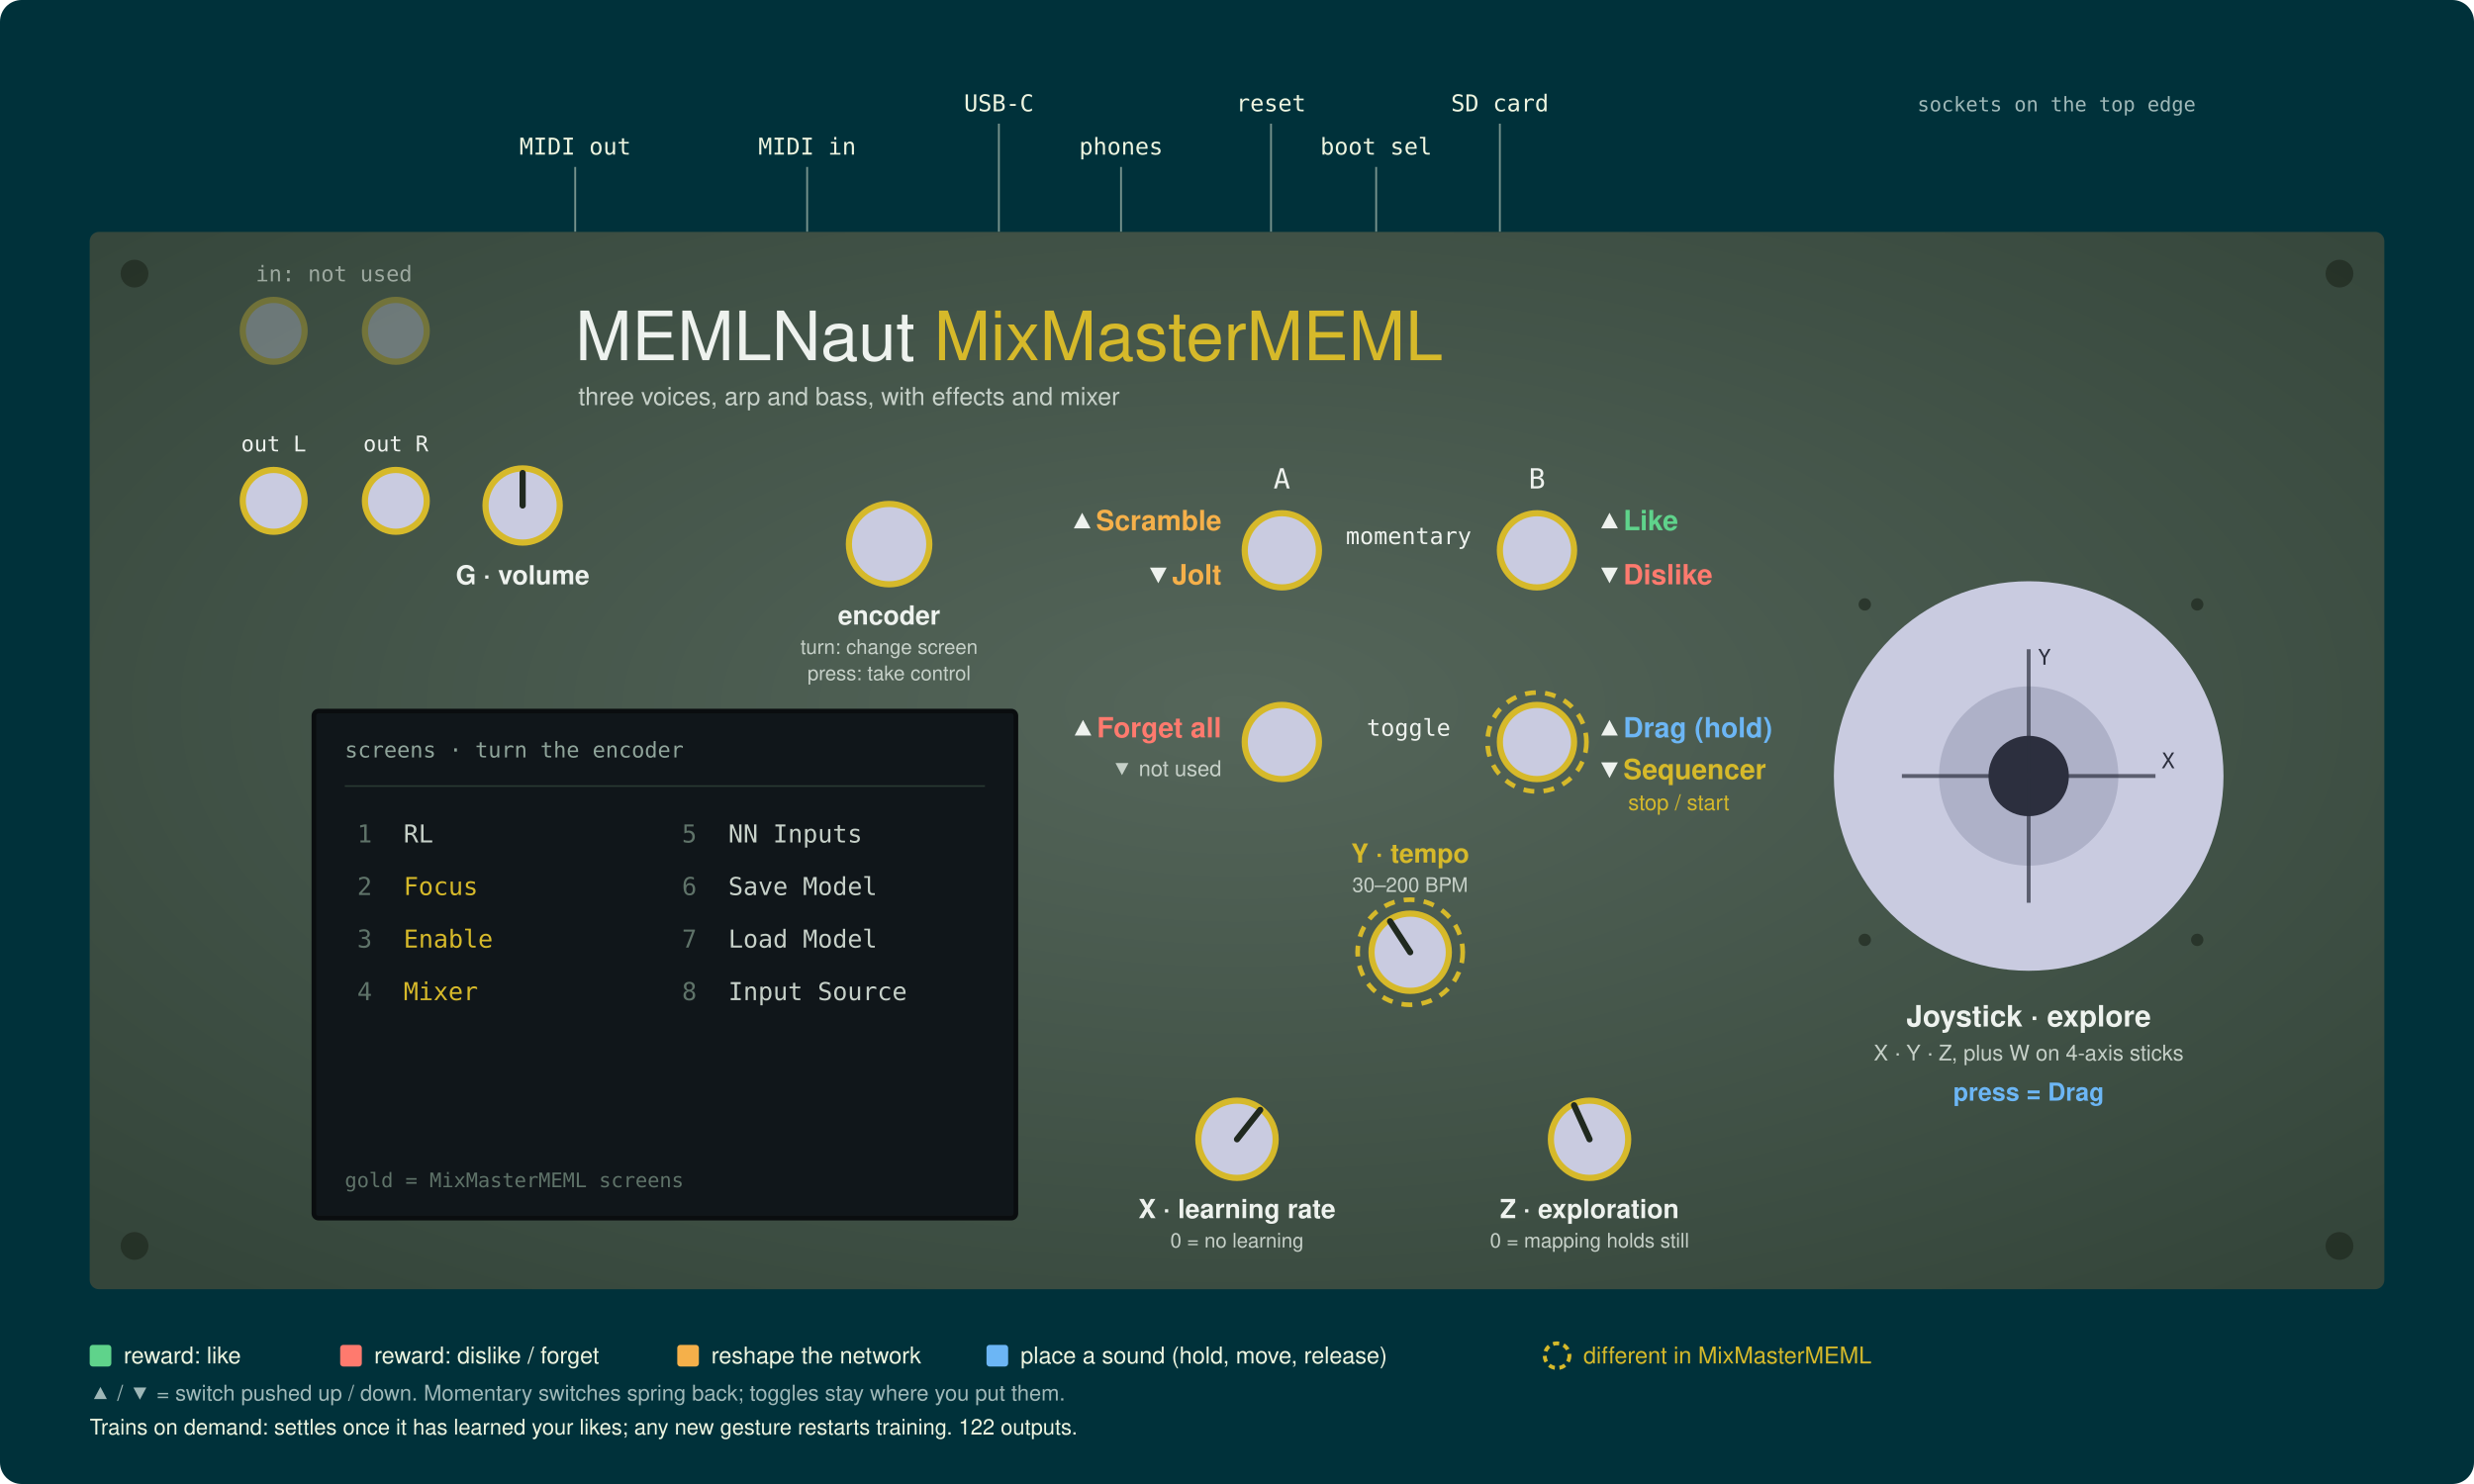
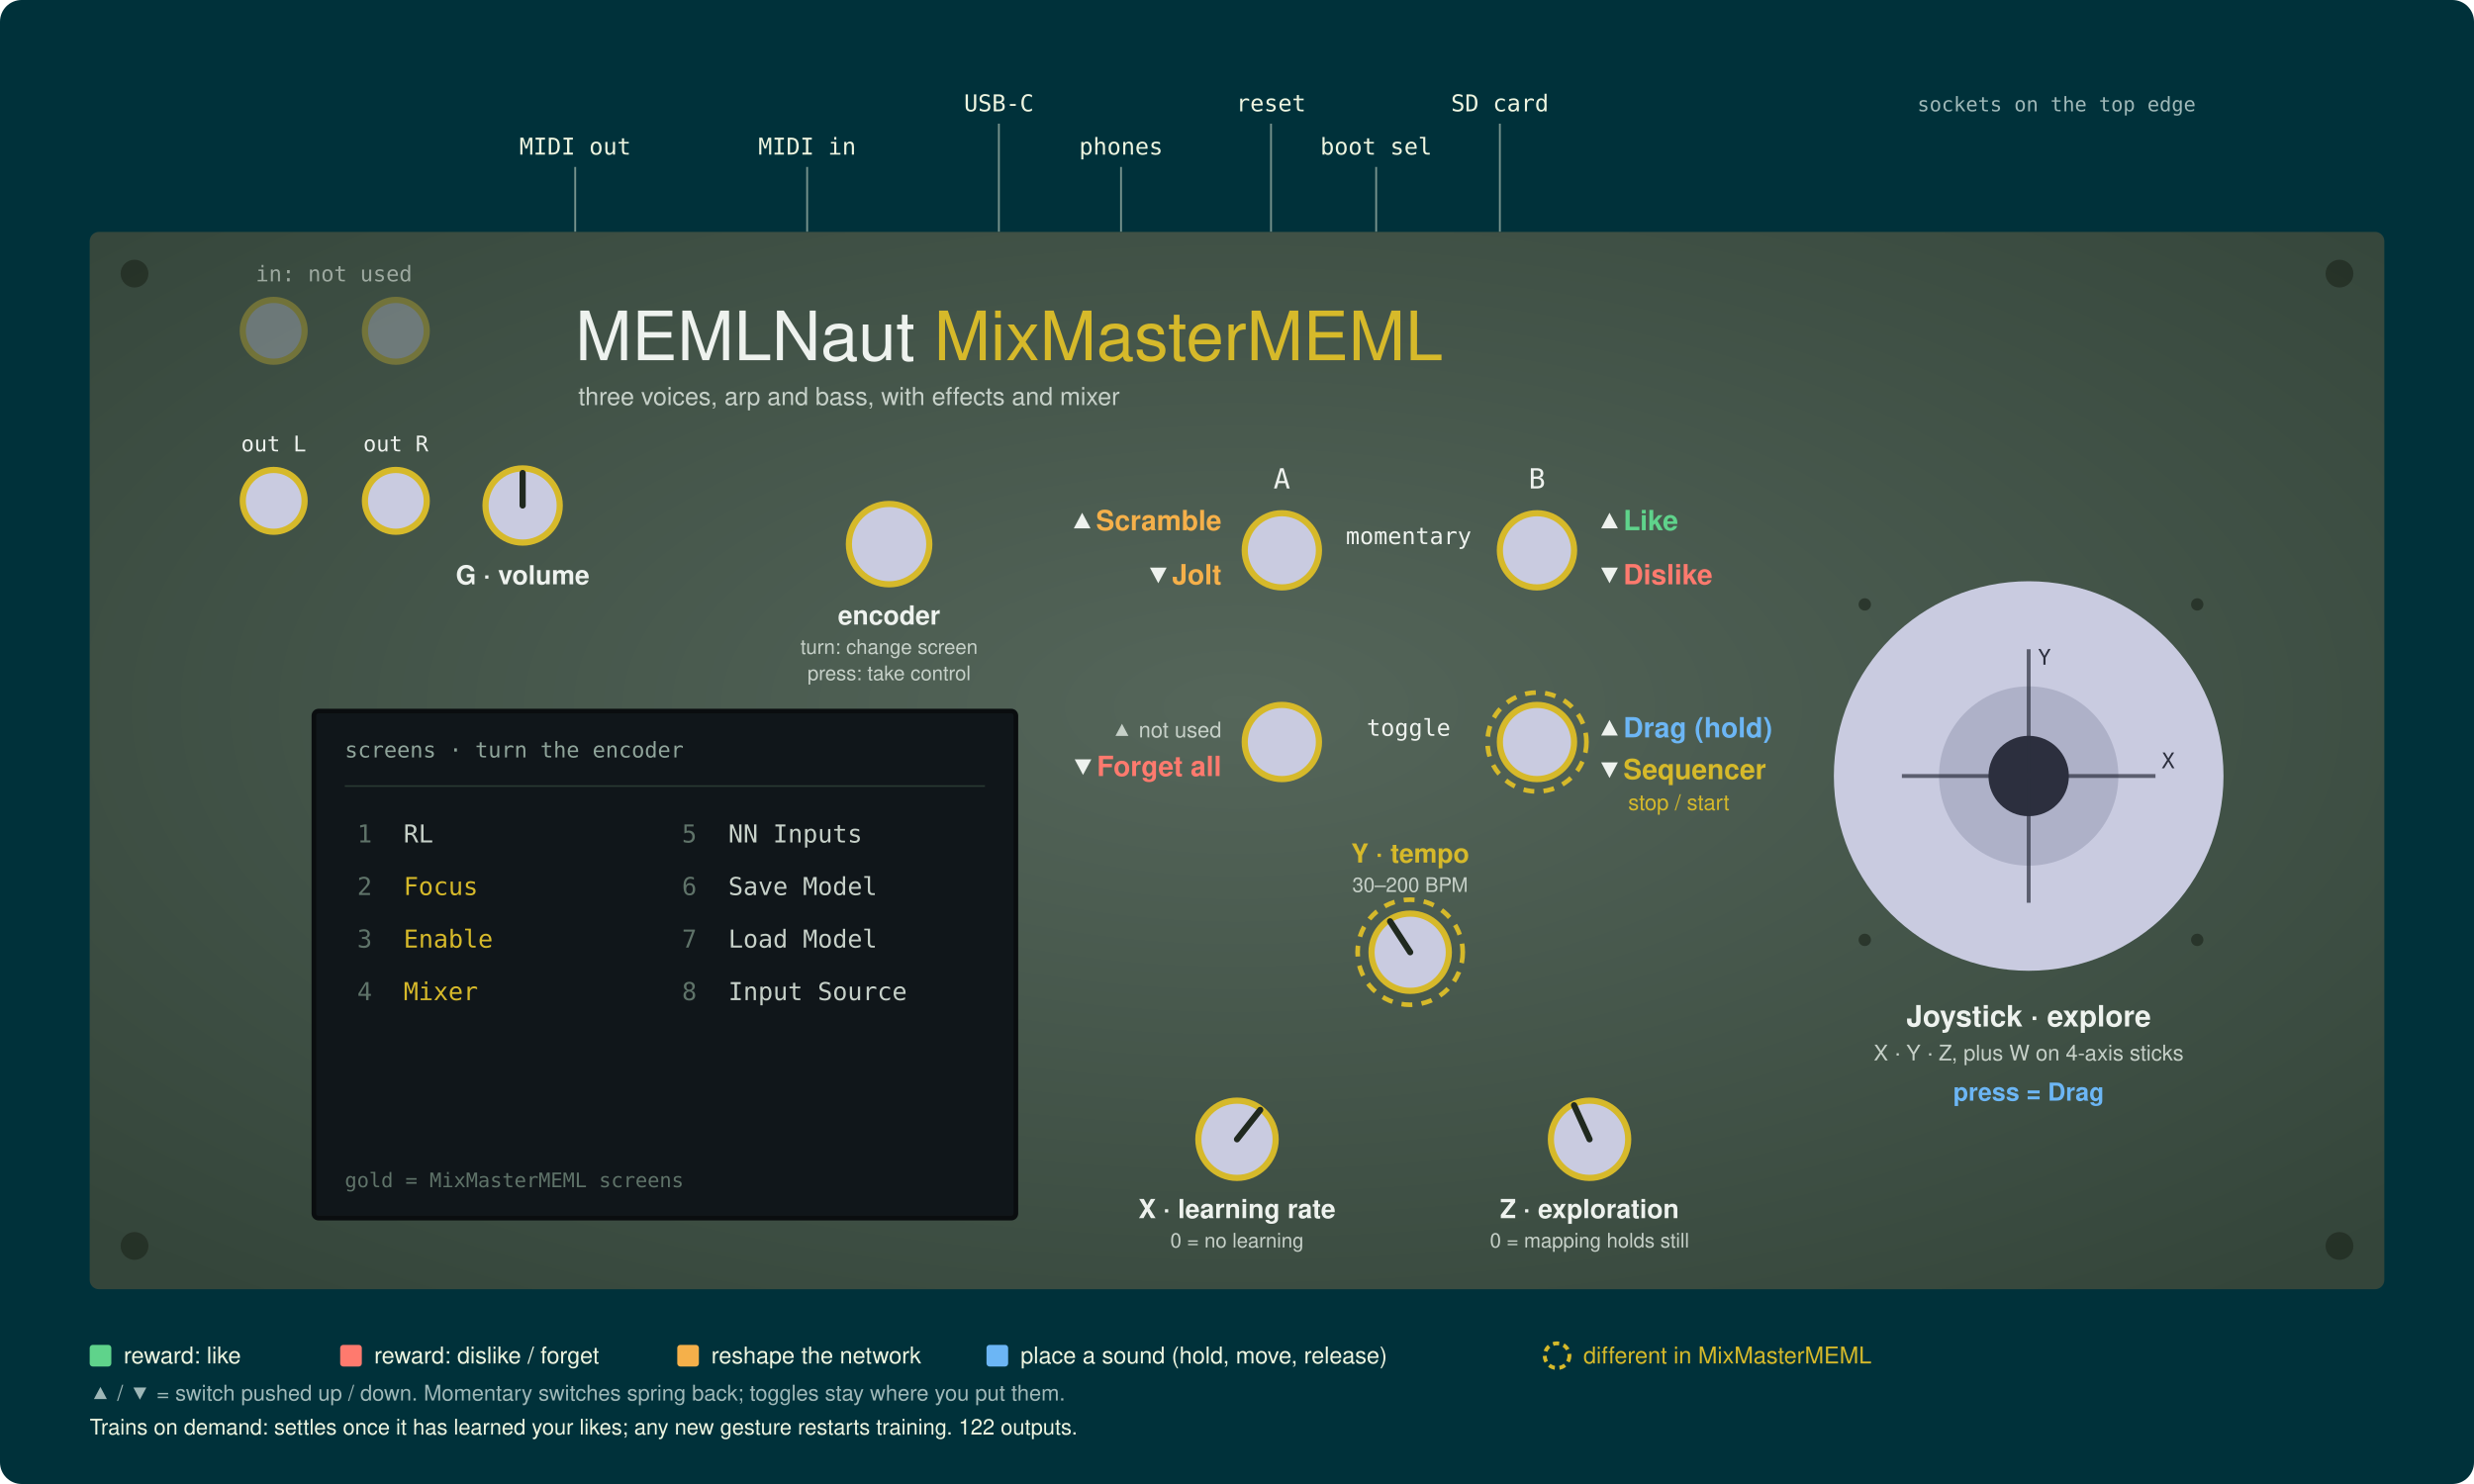
- <svg xmlns="http://www.w3.org/2000/svg" width="1600" height="960" viewBox="0 0 1600 960" role="img" aria-label="MEMLNaut front panel with the MixMasterMEML controls. Momentary switch A (left): up scrambles the network, down jolts it. Momentary B (right): up likes the current sound, down dislikes it. Toggle A (left) up forgets the memory; toggle B (right) up drags a sound to a new place, down stops or restarts the sequencer. Knob X sets the learning rate, knob Y sets the tempo (30–200 BPM), Z the exploration. The joystick explores; pressing it also drags.  Screens: Focus, Enable, Mixer are added for this firmware.">
+ <svg xmlns="http://www.w3.org/2000/svg" width="1600" height="960" viewBox="0 0 1600 960" role="img" aria-label="MEMLNaut front panel with the MixMasterMEML controls. Momentary switch A (left): up scrambles the network, down jolts it. Momentary B (right): up likes the current sound, down dislikes it. Toggle A (left) down forgets the memory; toggle B (right) up drags a sound to a new place, down stops or restarts the sequencer. Knob X sets the learning rate, knob Y sets the tempo (30–200 BPM), Z the exploration. The joystick explores; pressing it also drags.  Screens: Focus, Enable, Mixer are added for this firmware.">
  <defs>
    <radialGradient id="pcb" cx="50%" cy="45%" r="70%">
      <stop offset="0" stop-color="#55665a" />
      <stop offset="1" stop-color="#34453a" />
    </radialGradient>
  </defs>
  <rect width="1600" height="960" rx="14" fill="#00313a" />
  <g font-family="Menlo, Consolas, monospace" font-size="15" fill="#eef5e0" text-anchor="middle">
    <g stroke="#eef5e0" stroke-width="1.2" opacity=".5">
      <line x1="372" y1="108" x2="372" y2="150" />
      <line x1="522" y1="108" x2="522" y2="150" />
      <line x1="646" y1="80" x2="646" y2="150" />
      <line x1="725" y1="108" x2="725" y2="150" />
      <line x1="822" y1="80" x2="822" y2="150" />
      <line x1="890" y1="108" x2="890" y2="150" />
      <line x1="970" y1="80" x2="970" y2="150" />
    </g>
    <text x="372" y="100">MIDI out</text>
    <text x="522" y="100">MIDI in</text>
    <text x="646" y="72">USB-C</text>
    <text x="725" y="100">phones</text>
    <text x="822" y="72">reset</text>
    <text x="890" y="100">boot sel</text>
    <text x="970" y="72">SD card</text>
    <text x="1240" y="72" text-anchor="start" fill="#9fb8b8" font-size="13">sockets on the top edge</text>
  </g>
  <rect x="58" y="150" width="1484" height="684" rx="6" fill="url(#pcb)" />
  <g fill="#20291f" opacity=".7">
    <circle cx="87" cy="177" r="9" />
    <circle cx="1513" cy="177" r="9" />
    <circle cx="87" cy="806" r="9" />
    <circle cx="1513" cy="806" r="9" />
  </g>
  <text x="372" y="233" font-family="Helvetica, Arial, sans-serif" font-size="44" fill="#eef2ee">MEMLNaut <tspan fill="#d6b92a">MixMasterMEML</tspan>
  </text>
  <text x="374" y="262" font-family="Helvetica, Arial, sans-serif" font-size="16" fill="#c6d0c8">three voices, arp and bass, with effects and mixer</text>
  <g fill="#c9cbe0" stroke="#d6b92a" stroke-width="4">
    <circle cx="177" cy="214" r="20" opacity=".35" />
    <circle cx="256" cy="214" r="20" opacity=".35" />
    <circle cx="177" cy="324" r="20" />
    <circle cx="256" cy="324" r="20" />
    <circle cx="338" cy="327" r="24" />
  </g>
  <line x1="338" y1="327" x2="338" y2="306" stroke="#20291f" stroke-width="4" stroke-linecap="round" />
  <g font-family="Menlo, Consolas, monospace" font-size="14" fill="#eef2ee" text-anchor="middle">
    <text x="216" y="182" fill="#c6d0c8" opacity=".7">in: not used</text>
    <text x="177" y="292">out L</text>
    <text x="256" y="292">out R</text>
  </g>
  <g font-family="Helvetica, Arial, sans-serif" fill="#eef2ee" text-anchor="middle">
    <text x="338" y="378" font-size="17" font-weight="bold">G · volume</text>
  </g>
  <circle cx="575" cy="352" r="26" fill="#c9cbe0" stroke="#d6b92a" stroke-width="4" />
  <g font-family="Helvetica, Arial, sans-serif" text-anchor="middle">
    <text x="575" y="404" font-size="17" font-weight="bold" fill="#eef2ee">encoder</text>
    <text x="575" y="423" font-size="13" fill="#c6d0c8">turn: change screen</text>
    <text x="575" y="440" font-size="13" fill="#c6d0c8">press: take control</text>
  </g>
  <rect x="203" y="460" width="454" height="328" rx="3" fill="#10161a" stroke="#0a0d0f" stroke-width="3" />
  <text x="223" y="490" font-family="Menlo, Consolas, monospace" font-size="14" fill="#8fa49a">screens · turn the encoder</text>
  <rect x="223" y="508" width="414" height="1" fill="#2a3a33" />
  <g font-family="Menlo, Consolas, monospace" font-size="16">
    <text x="231" y="545" fill="#5f7369"> 1</text>
    <text x="261" y="545" fill="#c6d0c8">RL</text>
    <text x="231" y="579" fill="#5f7369"> 2</text>
    <text x="261" y="579" fill="#d6b92a">Focus</text>
    <text x="231" y="613" fill="#5f7369"> 3</text>
    <text x="261" y="613" fill="#d6b92a">Enable</text>
    <text x="231" y="647" fill="#5f7369"> 4</text>
    <text x="261" y="647" fill="#d6b92a">Mixer</text>
    <text x="441" y="545" fill="#5f7369"> 5</text>
    <text x="471" y="545" fill="#c6d0c8">NN Inputs</text>
    <text x="441" y="579" fill="#5f7369"> 6</text>
    <text x="471" y="579" fill="#c6d0c8">Save Model</text>
    <text x="441" y="613" fill="#5f7369"> 7</text>
    <text x="471" y="613" fill="#c6d0c8">Load Model</text>
    <text x="441" y="647" fill="#5f7369"> 8</text>
    <text x="471" y="647" fill="#c6d0c8">Input Source</text>
  </g>
  <text x="223" y="768" font-family="Menlo, Consolas, monospace" font-size="13" fill="#5f7369">gold = MixMasterMEML screens</text>
  <g fill="#c9cbe0" stroke="#d6b92a" stroke-width="4">
    <circle cx="829" cy="356" r="24" />
    <circle cx="994" cy="356" r="24" />
    <circle cx="829" cy="480" r="24" />
    <circle cx="994" cy="480" r="24" />
  </g>
  <g font-family="Menlo, Consolas, monospace" font-size="15" fill="#eef2ee" text-anchor="middle">
    <text x="911" y="352">momentary</text>
    <text x="911" y="476">toggle</text>
    <text x="829" y="316" font-size="18">A</text>
    <text x="994" y="316" font-size="18">B</text>
  </g>
  <g font-family="Helvetica, Arial, sans-serif" font-size="18" font-weight="bold" text-anchor="end">
    <text x="790" y="343" fill="#f5b04a">
      <tspan fill="#eef2ee">▲ </tspan>Scramble</text>
    <text x="790" y="378" fill="#f5b04a">
      <tspan fill="#eef2ee">▼ </tspan>Jolt</text>
-     <text x="790" y="477" fill="#ff7a6e">
-       <tspan fill="#eef2ee">▲ </tspan>Forget all</text>
-     <text x="790" y="502" font-size="14" font-weight="normal" fill="#c6d0c8">▼ not used</text>
+     <text x="790" y="477" font-size="14" font-weight="normal" fill="#c6d0c8">▲ not used</text>
+     <text x="790" y="502" fill="#ff7a6e">
+       <tspan fill="#eef2ee">▼ </tspan>Forget all</text>
  </g>
  <g font-family="Helvetica, Arial, sans-serif" font-size="18" font-weight="bold" text-anchor="start">
    <text x="1032" y="343" fill="#5fd38b">
      <tspan fill="#eef2ee">▲ </tspan>Like</text>
    <text x="1032" y="378" fill="#ff7a6e">
      <tspan fill="#eef2ee">▼ </tspan>Dislike</text>
    <text x="1032" y="477" fill="#6cb6f5">
      <tspan fill="#eef2ee">▲ </tspan>Drag (hold)</text>
    <text x="1032" y="504" fill="#d6b92a">
      <tspan fill="#eef2ee">▼ </tspan>Sequencer</text>
    <text x="1053" y="524" font-size="14" font-weight="normal" fill="#d6b92a">stop / start</text>
  </g>
  <g fill="#c9cbe0" stroke="#d6b92a" stroke-width="4">
    <circle cx="912" cy="616" r="25" />
    <circle cx="800" cy="737" r="25" />
    <circle cx="1028" cy="737" r="25" />
  </g>
  <g stroke="#20291f" stroke-width="4" stroke-linecap="round">
    <line x1="912" y1="616" x2="899" y2="596" />
    <line x1="800" y1="737" x2="815" y2="718" />
    <line x1="1028" y1="737" x2="1018" y2="715" />
  </g>
  <g font-family="Helvetica, Arial, sans-serif" text-anchor="middle" fill="#eef2ee">
    <text x="912" y="558" font-size="17" font-weight="bold" fill="#d6b92a">Y · tempo</text>
    <text x="912" y="577" font-size="13" fill="#c6d0c8">30–200 BPM</text>
    <text x="800" y="788" font-size="17" font-weight="bold">X · learning rate</text>
    <text x="800" y="807" font-size="13" fill="#c6d0c8">0 = no learning</text>
    <text x="1028" y="788" font-size="17" font-weight="bold">Z · exploration</text>
    <text x="1028" y="807" font-size="13" fill="#c6d0c8">0 = mapping holds still</text>
  </g>
  <circle cx="912" cy="616" r="34" fill="none" stroke="#d6b92a" stroke-width="3" stroke-dasharray="7 6" />
  <circle cx="994" cy="480" r="32" fill="none" stroke="#d6b92a" stroke-width="3" stroke-dasharray="7 6" />
  <circle cx="1312" cy="502" r="126" fill="#c9cbe0" />
  <circle cx="1312" cy="502" r="58" fill="#aeb1c8" />
  <circle cx="1312" cy="502" r="26" fill="#2c2f3e" />
  <g stroke="#2c2f3e" stroke-width="2.5" opacity=".7">
    <line x1="1312" y1="420" x2="1312" y2="584" />
    <line x1="1230" y1="502" x2="1394" y2="502" />
  </g>
  <g font-family="Menlo, Consolas, monospace" font-size="14" fill="#2c2f3e">
    <text x="1398" y="497">X</text>
    <text x="1318" y="430">Y</text>
  </g>
  <g fill="#20291f" opacity=".7">
    <circle cx="1206" cy="391" r="4" />
    <circle cx="1421" cy="391" r="4" />
    <circle cx="1206" cy="608" r="4" />
    <circle cx="1421" cy="608" r="4" />
  </g>
  <g font-family="Helvetica, Arial, sans-serif" text-anchor="middle" fill="#eef2ee">
    <text x="1312" y="664" font-size="19" font-weight="bold">Joystick · explore</text>
    <text x="1312" y="686" font-size="14" fill="#c6d0c8">X · Y · Z, plus W on 4-axis sticks</text>
    <text x="1312" y="712" font-size="16" font-weight="bold" fill="#6cb6f5">press = Drag</text>
  </g>
  <g font-family="Helvetica, Arial, sans-serif" font-size="15" fill="#eef5e0">
    <rect x="58" y="870" width="14" height="14" rx="2" fill="#5fd38b" />
    <text x="80" y="882">reward: like</text>
    <rect x="220" y="870" width="14" height="14" rx="2" fill="#ff7a6e" />
    <text x="242" y="882">reward: dislike / forget</text>
    <rect x="438" y="870" width="14" height="14" rx="2" fill="#f5b04a" />
    <text x="460" y="882">reshape the network</text>
    <rect x="638" y="870" width="14" height="14" rx="2" fill="#6cb6f5" />
    <text x="660" y="882">place a sound (hold, move, release)</text>
    <circle cx="1007" cy="877" r="8" fill="none" stroke="#d6b92a" stroke-width="2.5" stroke-dasharray="4 3" />
    <text x="1024" y="882" fill="#d6b92a">different in MixMasterMEML</text>
    <text x="58" y="906" fill="#9fb8b8" font-size="14">▲ / ▼ = switch pushed up / down. Momentary switches spring back; toggles stay where you put them.</text>
    <text x="58" y="928" fill="#eef5e0" font-size="14">Trains on demand: settles once it has learned your likes; any new gesture restarts training. 122 outputs.</text>
  </g>
</svg>
